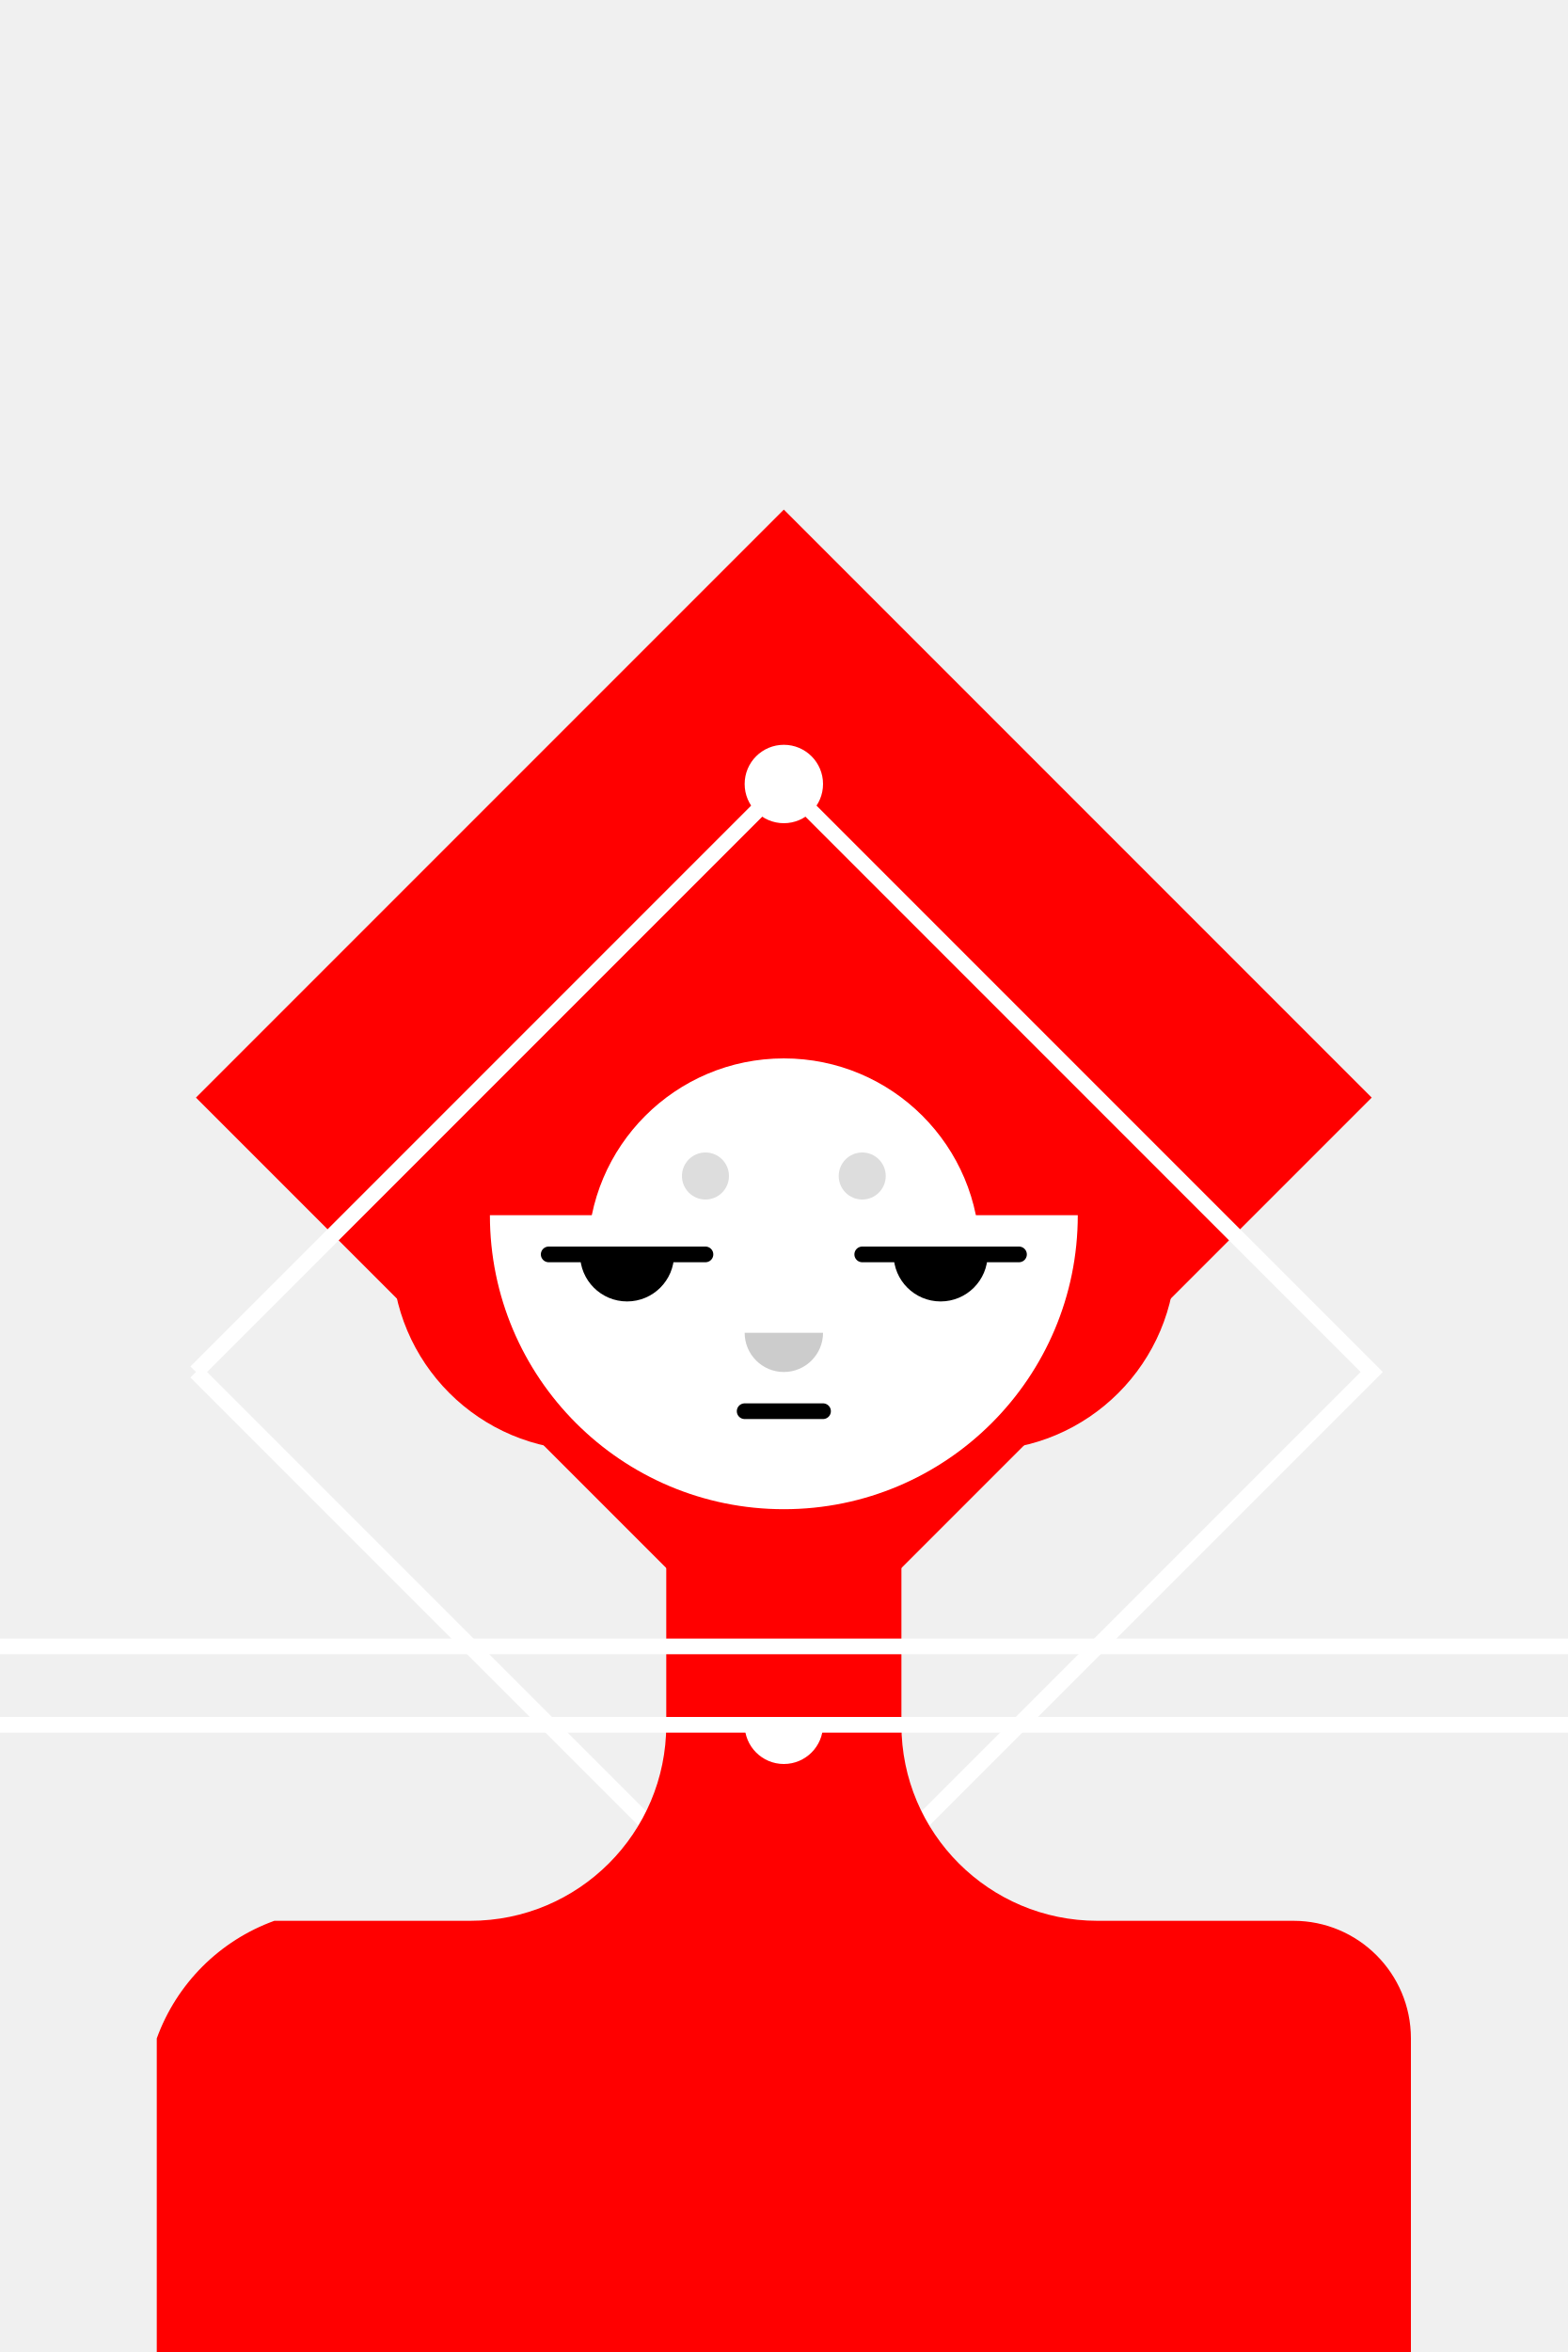
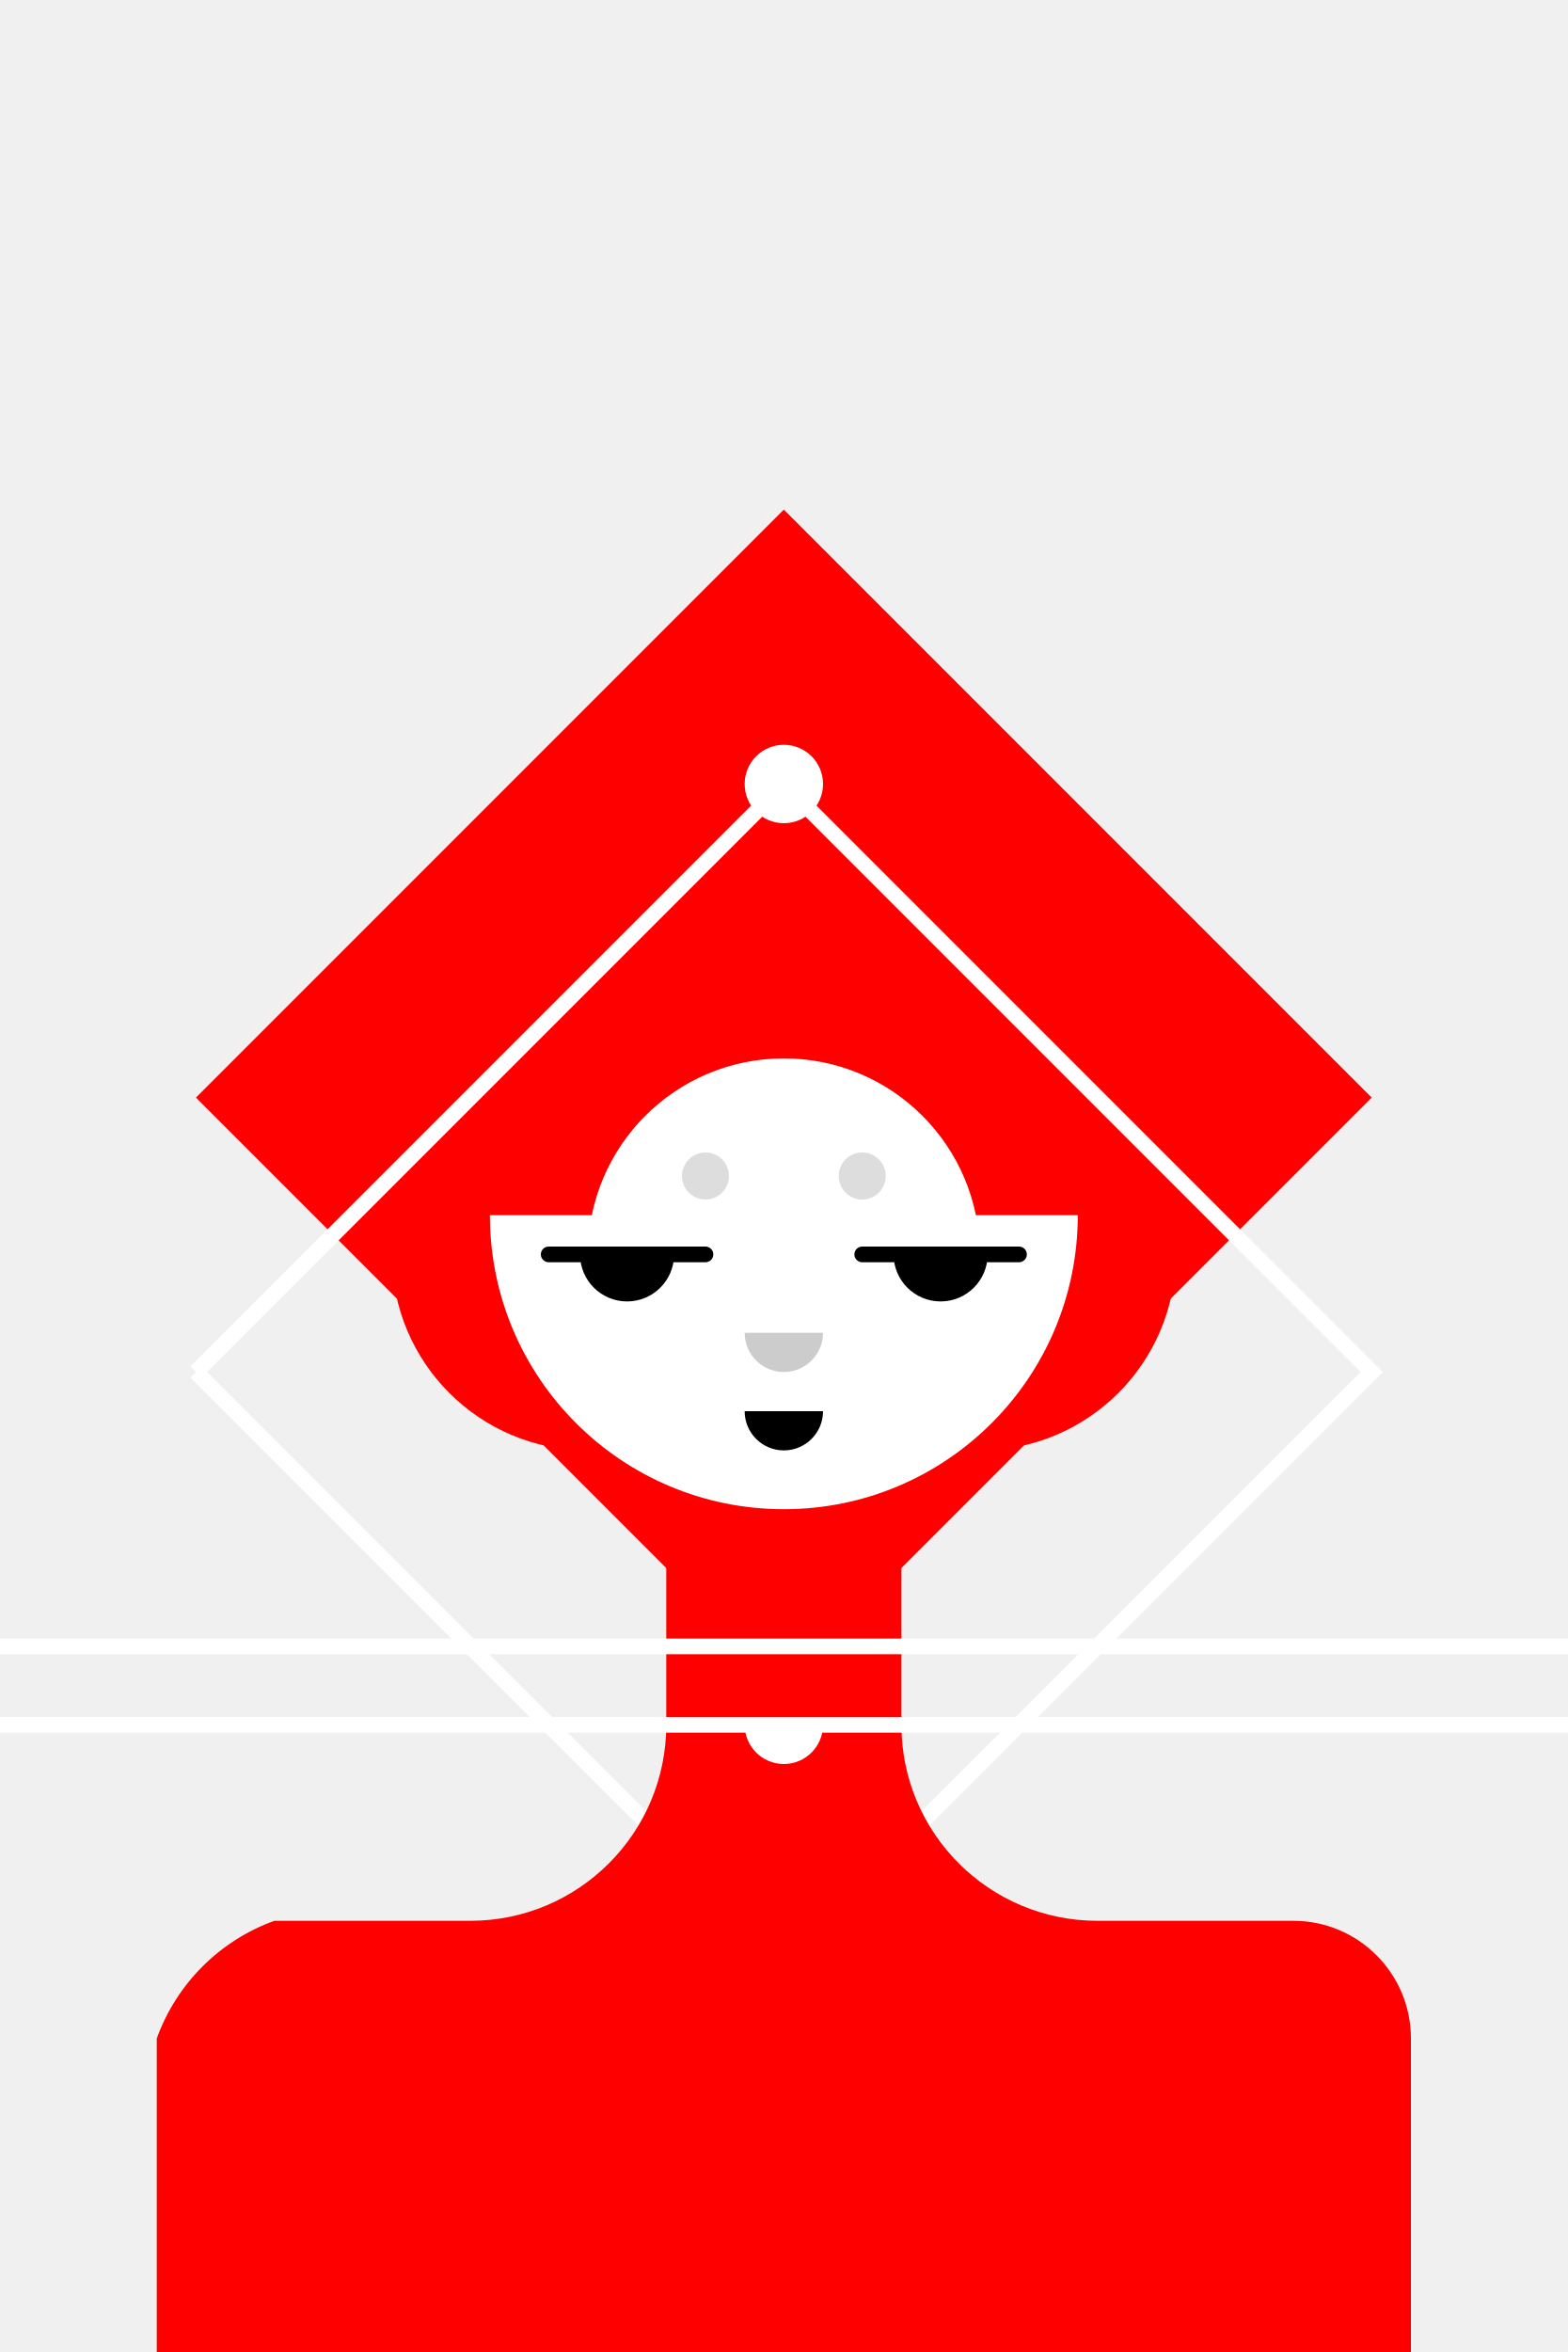
<svg xmlns="http://www.w3.org/2000/svg" version="1.1" baseProfile="full" width="200" height="300">
  <circle cx="125" cy="160" r="25" fill="red" />
  <circle cx="75" cy="160" r="25" fill="red" />
  <path d="M25,140 l75,75 l75,-75 l-75,-75" fill="red" />
  <path d="M25,175 l75,75 l75,-75 l-75,-75 l-75,75" fill="none" stroke="white" stroke-width="2px" />
  <circle cx="100" cy="160" r="25" fill="white" />
  <path d="M20,310 l0,-50 a25,25 0 0,1 15,-15 l25,0 a25,25 0 0,0 25,-25 l0,-50 l30,0 l0,50 a25,25 0 0,0 25,25 l25,0 a15,15 0 0,1 15,15 l0,50" fill="red" />
  <line x1="0" y1="210" x2="300" y2="210" stroke-width="2px" stroke="white" stroke-linecap="round" />
  <line x1="0" y1="220" x2="300" y2="220" stroke-width="2px" stroke="white" stroke-linecap="round" />
  <path d="M95,220 a5,5 0 1,0 10,0" stroke-width="0px" stroke="#ccc" stroke-linecap="round" fill="white" />
  <path d="M62.5,155 a15,15 0 1,0 75,0" fill="white" />
  <line x1="70" y1="160" x2="90" y2="160" stroke-width="2px" stroke="black" stroke-linecap="round" />
  <line x1="110" y1="160" x2="130" y2="160" stroke-width="2px" stroke="black" stroke-linecap="round" />
  <path d="M75,160 a5,5 0 1,0 10,0" stroke-width="2px" stroke="black" stroke-linecap="butt" fill="black" />
  <path d="M115,160 a5,5 0 1,0 10,0" stroke-width="2px" stroke="black" stroke-linecap="butt" fill="black" />
  <circle cx="90" cy="150" r="3" fill="#ddd" />
  <circle cx="110" cy="150" r="3" fill="#ddd" />
  <path d="M95,170 a5,5 0 1,0 10,0" stroke-width="0px" stroke="#ccc" stroke-linecap="round" fill="#ccc" />
-   <line x1="95" y1="180" x2="105" y2="180" stroke-width="2px" stroke="black" stroke-linecap="round" />
+   <path d="M95,180 a5,5 0 1,0 10,0" stroke-width="0px" stroke="black" stroke-linecap="butt" fill="black" />
  <circle cx="100" cy="100" r="5" fill="white" />
</svg>
